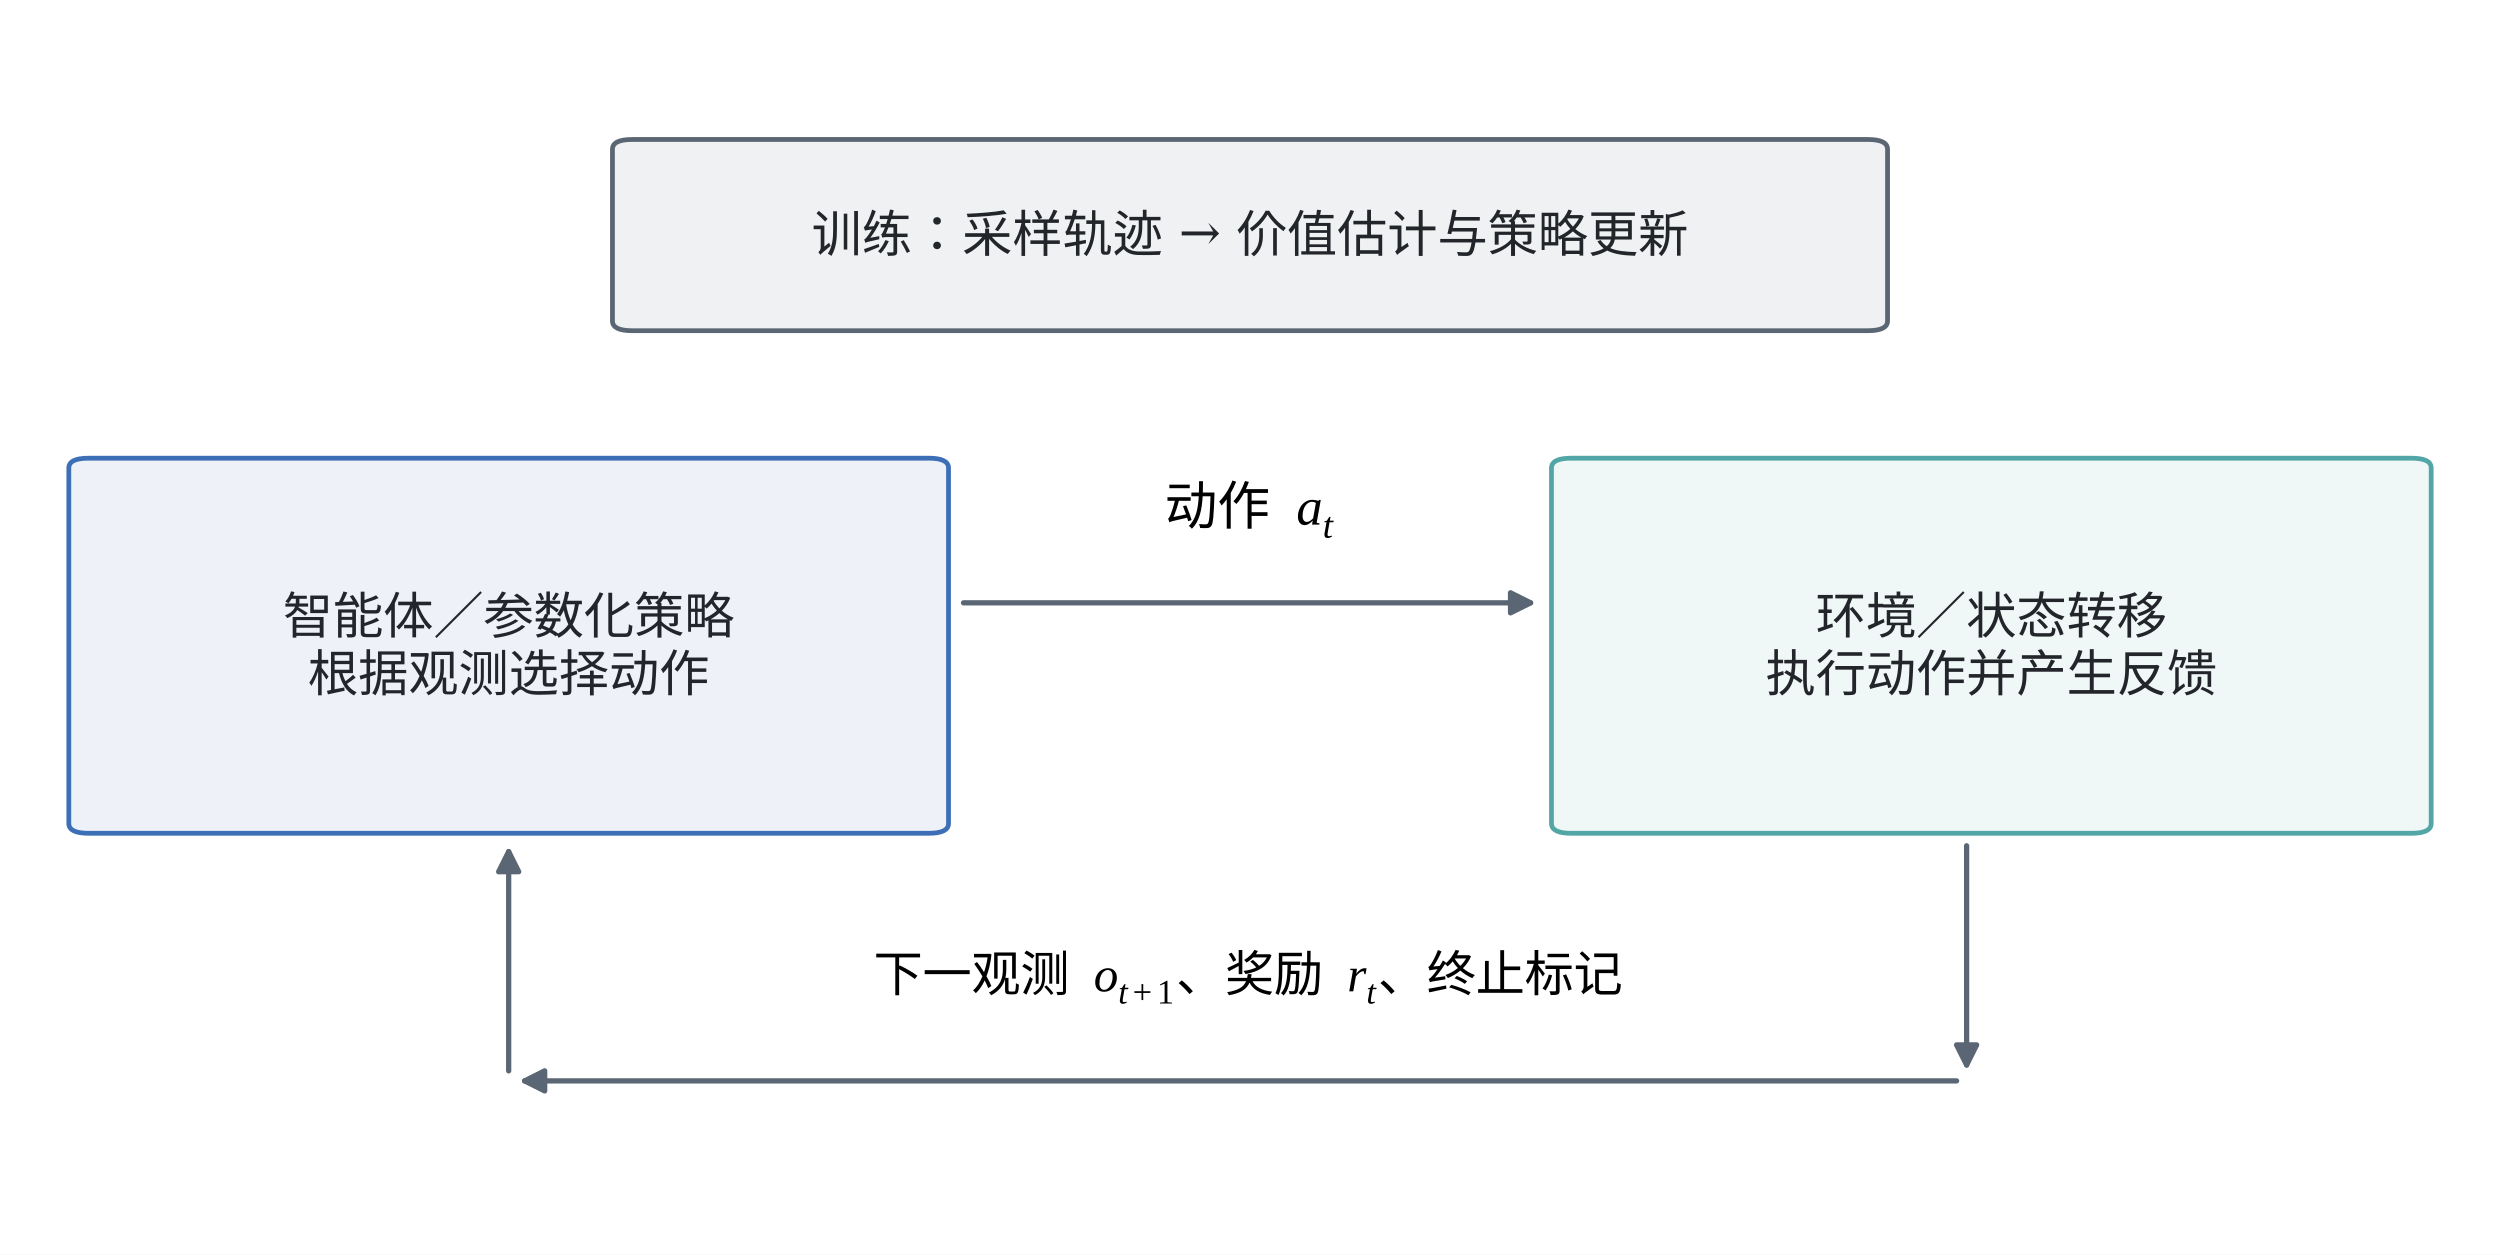
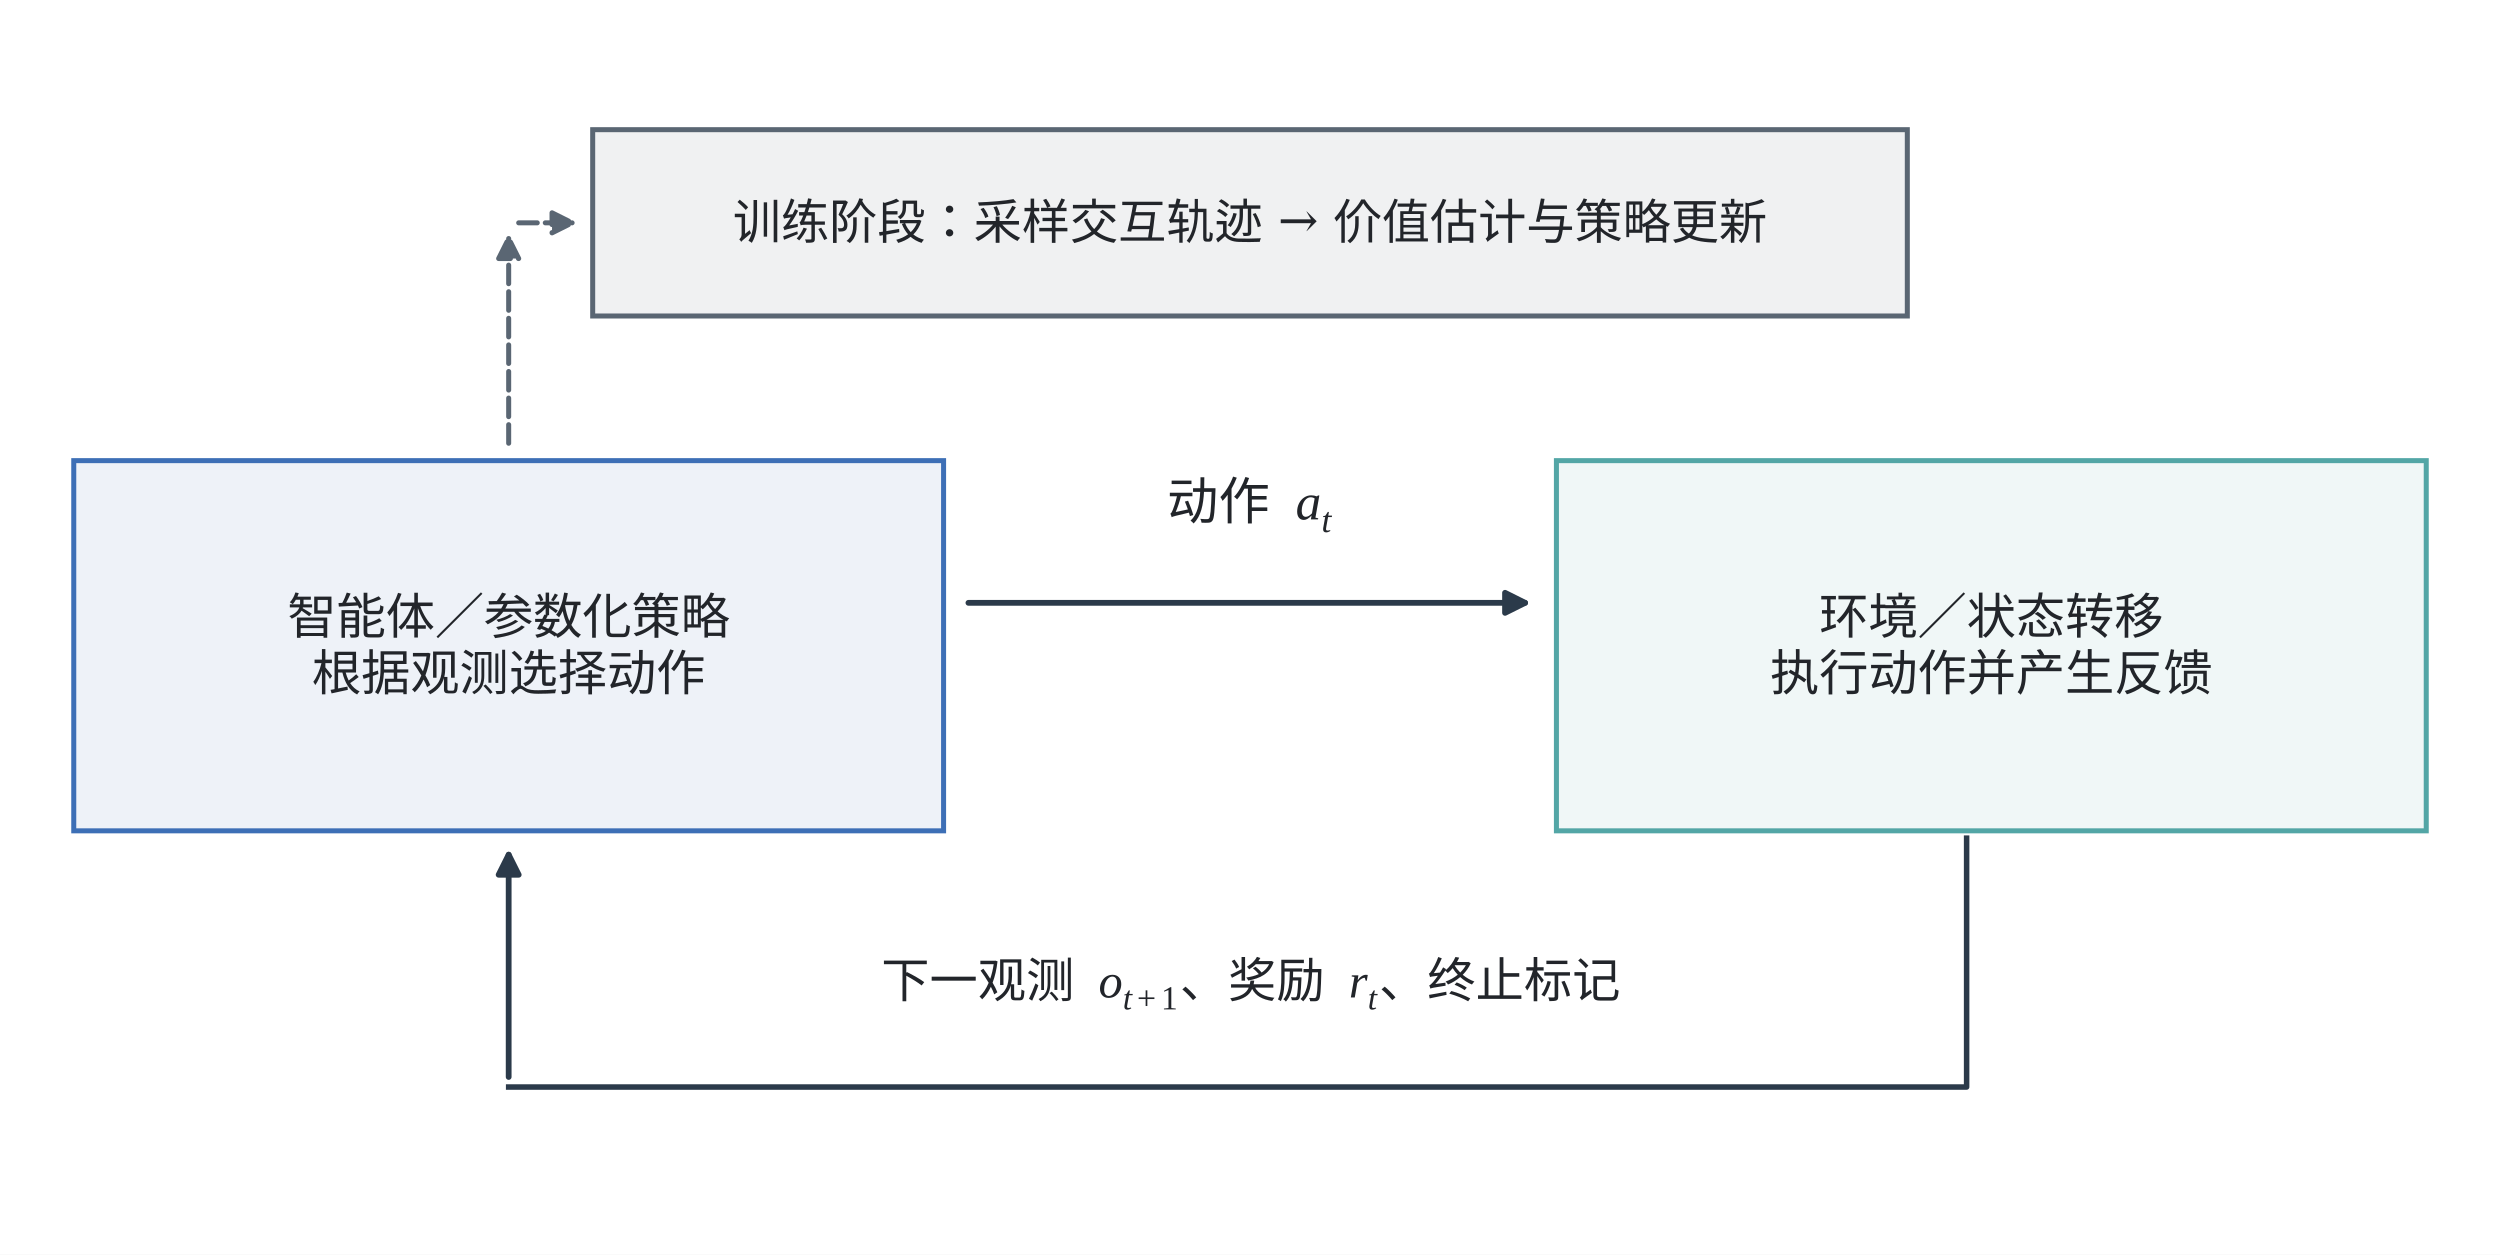
<svg xmlns="http://www.w3.org/2000/svg" width="498.24pt" height="250.056pt" viewBox="0 0 498.24 250.056" version="1.1">
  <defs>
    <style type="text/css">*{stroke-linejoin: round; stroke-linecap: butt}</style>
  </defs>
  <g id="figure_1">
    <g id="patch_1">
      <path d="M 0 250.056  L 498.24 250.056  L 498.24 0  L 0 0  z " style="fill: #ffffff" />
    </g>
    <g id="axes_1">
      <g id="patch_2">
-         <path d="M 17.654 166.07  L 185.098 166.07  Q 189.037 166.07 189.037 164.115  L 189.037 93.27  Q 189.037 91.315 185.098 91.315  L 17.654 91.315  Q 13.715 91.315 13.715 93.27  L 13.715 164.115  Q 13.715 166.07 17.654 166.07  z " clip-path="url(#p6f2d670137)" style="fill: #3d6fb6; fill-opacity: 0.086; stroke: #3d6fb6; stroke-width: 0.95; stroke-linejoin: miter" />
+         <path d="M 14.7 165.581  L 188.052 165.581  L 188.052 91.804  L 14.7 91.804  z " clip-path="url(#pa1bb1ce589)" style="fill: #3d6fb6; fill-opacity: 0.086; stroke: #3d6fb6; stroke-linejoin: miter" />
      </g>
      <g id="patch_3">
-         <path d="M 313.142 166.07  L 480.586 166.07  Q 484.525 166.07 484.525 164.115  L 484.525 93.27  Q 484.525 91.315 480.586 91.315  L 313.142 91.315  Q 309.203 91.315 309.203 93.27  L 309.203 164.115  Q 309.203 166.07 313.142 166.07  z " clip-path="url(#p6f2d670137)" style="fill: #53a6a6; fill-opacity: 0.086; stroke: #53a6a6; stroke-width: 0.95; stroke-linejoin: miter" />
+         <path d="M 310.188 165.581  L 483.54 165.581  L 483.54 91.804  L 310.188 91.804  z " clip-path="url(#pa1bb1ce589)" style="fill: #53a6a6; fill-opacity: 0.086; stroke: #53a6a6; stroke-linejoin: miter" />
      </g>
      <g id="patch_4">
-         <path d="M 192.024 120.142  Q 249.119 120.142 305.04 120.142  " clip-path="url(#p6f2d670137)" style="fill: none; stroke: #5a6673; stroke-width: 1.05; stroke-linecap: round" />
-         <path d="M 301.04 118.142  L 305.04 120.142  L 301.04 122.142  z " clip-path="url(#p6f2d670137)" style="fill: #5a6673; stroke: #5a6673; stroke-width: 1.05; stroke-linecap: round" />
+         <path d="M 193.004 120.142  Q 249.12 120.142 303.949 120.142  " clip-path="url(#pa1bb1ce589)" style="fill: none; stroke: #2b3a4a; stroke-width: 1.15; stroke-linecap: round" />
+         <path d="M 299.949 118.142  L 303.949 120.142  L 299.949 122.142  z " clip-path="url(#pa1bb1ce589)" style="fill: #2b3a4a; stroke: #2b3a4a; stroke-width: 1.15; stroke-linecap: round" />
      </g>
      <g id="patch_5">
-         <path d="M 391.939 168.559  Q 391.939 190.989 391.939 212.244  " clip-path="url(#p6f2d670137)" style="fill: none; stroke: #5a6673; stroke-width: 1.05; stroke-linecap: round" />
-         <path d="M 393.939 208.244  L 391.939 212.244  L 389.939 208.244  z " clip-path="url(#p6f2d670137)" style="fill: #5a6673; stroke: #5a6673; stroke-width: 1.05; stroke-linecap: round" />
+         <path d="M 101.376 214.638  Q 101.376 191.843 101.376 170.334  " clip-path="url(#pa1bb1ce589)" style="fill: none; stroke: #2b3a4a; stroke-width: 1.15; stroke-linecap: round" />
+         <path d="M 99.376 174.334  L 101.376 170.334  L 103.376 174.334  z " clip-path="url(#pa1bb1ce589)" style="fill: #2b3a4a; stroke: #2b3a4a; stroke-width: 1.15; stroke-linecap: round" />
      </g>
      <g id="patch_6">
-         <path d="M 389.94 215.418  Q 246.66 215.418 104.553 215.418  " clip-path="url(#p6f2d670137)" style="fill: none; stroke: #5a6673; stroke-width: 1.05; stroke-linecap: round" />
-         <path d="M 108.553 217.418  L 104.553 215.418  L 108.553 213.418  z " clip-path="url(#p6f2d670137)" style="fill: #5a6673; stroke: #5a6673; stroke-width: 1.05; stroke-linecap: round" />
+         <path d="M 118.12 62.977  L 380.12 62.977  L 380.12 25.844  L 118.12 25.844  z " clip-path="url(#pa1bb1ce589)" style="fill: #5a6673; fill-opacity: 0.086; stroke: #5a6673; stroke-linejoin: miter" />
      </g>
      <g id="patch_7">
-         <path d="M 101.376 213.417  Q 101.376 190.987 101.376 169.731  " clip-path="url(#p6f2d670137)" style="fill: none; stroke: #5a6673; stroke-width: 1.05; stroke-linecap: round" />
-         <path d="M 99.376 173.731  L 101.376 169.731  L 103.376 173.731  z " clip-path="url(#p6f2d670137)" style="fill: #5a6673; stroke: #5a6673; stroke-width: 1.05; stroke-linecap: round" />
+         <path d="M 101.376 88.339  Q 101.376 67.374 101.376 47.526  " clip-path="url(#pa1bb1ce589)" style="fill: none; stroke-dasharray: 3.7,1.6; stroke-dashoffset: 0; stroke: #5a6673; stroke-linecap: round" />
+         <path d="M 99.376 51.526  L 101.376 47.526  L 103.376 51.526  z " clip-path="url(#pa1bb1ce589)" style="fill: #5a6673; stroke-dasharray: 3.7,1.6; stroke-dashoffset: 0; stroke: #5a6673; stroke-linecap: round" />
      </g>
      <g id="patch_8">
-         <path d="M 126 65.908  L 372.24 65.908  Q 376.18 65.908 376.18 63.954  L 376.18 29.753  Q 376.18 27.798 372.24 27.798  L 126 27.798  Q 122.06 27.798 122.06 29.753  L 122.06 63.954  Q 122.06 65.908 126 65.908  z " clip-path="url(#p6f2d670137)" style="fill: #5a6673; fill-opacity: 0.086; stroke: #5a6673; stroke-width: 0.95; stroke-linejoin: miter" />
+         <path d="M 103.373 44.41  Q 109.255 44.41 114.018 44.41  " clip-path="url(#pa1bb1ce589)" style="fill: none; stroke-dasharray: 3.7,1.6; stroke-dashoffset: 0; stroke: #5a6673; stroke-linecap: round" />
+         <path d="M 110.018 42.41  L 114.018 44.41  L 110.018 46.41  z " clip-path="url(#pa1bb1ce589)" style="fill: #5a6673; stroke-dasharray: 3.7,1.6; stroke-dashoffset: 0; stroke: #5a6673; stroke-linecap: round" />
+       </g>
+       <g id="line2d_1">
+         <path d="M 391.939 167.047  L 391.939 216.639  L 101.376 216.639  " clip-path="url(#pa1bb1ce589)" style="fill: none; stroke: #2b3a4a; stroke-width: 1.1; stroke-linecap: square" />
      </g>
      <g id="text_1">
-         <text style="font-size: 10px; font-family: 'SimSun', serif; fill: #22252a" transform="translate(56.376 126.2878)">智能体／参数化策略</text>
-         <text style="font-size: 10px; font-family: 'SimSun', serif; fill: #22252a" transform="translate(61.376 137.7768)">根据观测选择动作</text>
+         <text style="font-size: 9.8px; font-family: 'SimSun', serif; fill: #22252a" transform="translate(57.276 126.3358)">智能体／参数化策略</text>
+         <text style="font-size: 9.8px; font-family: 'SimSun', serif; fill: #22252a" transform="translate(62.176 137.5951)">根据观测选择动作</text>
      </g>
      <g id="text_2">
-         <text style="font-size: 10px; font-family: 'SimSun', serif; fill: #22252a" transform="translate(361.864 126.2878)">环境／状态转移</text>
-         <text style="font-size: 10px; font-family: 'SimSun', serif; fill: #22252a" transform="translate(351.864 137.7768)">执行动作并产生反馈</text>
+         <text style="font-size: 9.8px; font-family: 'SimSun', serif; fill: #22252a" transform="translate(362.564 126.3358)">环境／状态转移</text>
+         <text style="font-size: 9.8px; font-family: 'SimSun', serif; fill: #22252a" transform="translate(352.764 137.5951)">执行动作并产生反馈</text>
      </g>
      <g id="text_3">
-         <g transform="translate(232.11 105.4843)">
+         <g style="fill: #22252a" transform="translate(232.596 104.2628)">
          <text>
-             <tspan x="0" y="-0.938" style="font-size: 10.5px; font-family: 'SimSun'">动</tspan>
-             <tspan x="10.5" y="-0.938" style="font-size: 10.5px; font-family: 'SimSun'">作</tspan>
-             <tspan x="21" y="-0.938" style="font-size: 10.5px; font-family: 'SimSun'"> </tspan>
-             <tspan x="26.25" y="-0.938" style="font-style: italic; font-size: 10.5px; font-family: 'Times New Roman'">a</tspan>
-             <tspan x="31.5" y="1.664" style="font-style: italic; font-size: 7.35px; font-family: 'Times New Roman'">t</tspan>
+             <tspan x="0" y="-0.75" style="font-size: 10.2px; font-family: 'SimSun'; fill: #22252a">动</tspan>
+             <tspan x="10.25" y="-0.75" style="font-size: 10.2px; font-family: 'SimSun'; fill: #22252a">作</tspan>
+             <tspan x="20.5" y="-0.75" style="font-size: 10.2px; font-family: 'SimSun'; fill: #22252a"> </tspan>
+             <tspan x="25.625" y="-0.75" style="font-style: italic; font-size: 10.2px; font-family: 'Times New Roman'; fill: #22252a">a</tspan>
+             <tspan x="30.75" y="1.777" style="font-style: italic; font-size: 7.14px; font-family: 'Times New Roman'; fill: #22252a">t</tspan>
          </text>
        </g>
      </g>
      <g id="text_4">
-         <g transform="translate(174.101 198.3168)">
+         <g style="fill: #22252a" transform="translate(175.632 199.5383)">
          <text>
-             <tspan x="0" y="-0.75" style="font-size: 9.8px; font-family: 'SimSun'">下</tspan>
-             <tspan x="9.75" y="-0.75" style="font-size: 9.8px; font-family: 'SimSun'">一</tspan>
-             <tspan x="19.5" y="-0.75" style="font-size: 9.8px; font-family: 'SimSun'">观</tspan>
-             <tspan x="29.25" y="-0.75" style="font-size: 9.8px; font-family: 'SimSun'">测</tspan>
-             <tspan x="39" y="-0.75" style="font-size: 9.8px; font-family: 'SimSun'"> </tspan>
-             <tspan x="60.284" y="-0.75" style="font-size: 9.8px; font-family: 'SimSun'">、</tspan>
-             <tspan x="70.034" y="-0.75" style="font-size: 9.8px; font-family: 'SimSun'">奖</tspan>
-             <tspan x="79.784" y="-0.75" style="font-size: 9.8px; font-family: 'SimSun'">励</tspan>
-             <tspan x="89.534" y="-0.75" style="font-size: 9.8px; font-family: 'SimSun'"> </tspan>
-             <tspan x="100.504" y="-0.75" style="font-size: 9.8px; font-family: 'SimSun'">、</tspan>
-             <tspan x="110.254" y="-0.75" style="font-size: 9.8px; font-family: 'SimSun'">终</tspan>
-             <tspan x="120.004" y="-0.75" style="font-size: 9.8px; font-family: 'SimSun'">止</tspan>
-             <tspan x="129.754" y="-0.75" style="font-size: 9.8px; font-family: 'SimSun'">标</tspan>
-             <tspan x="139.504" y="-0.75" style="font-size: 9.8px; font-family: 'SimSun'">记</tspan>
-             <tspan x="43.875" y="-0.75" style="font-style: italic; font-size: 9.8px; font-family: 'Times New Roman'">o</tspan>
-             <tspan x="94.409" y="-0.75" style="font-style: italic; font-size: 9.8px; font-family: 'Times New Roman'">r</tspan>
-             <tspan x="48.75" y="1.678" style="font-style: italic; font-size: 6.86px; font-family: 'Times New Roman'">t</tspan>
-             <tspan x="98.203" y="1.678" style="font-style: italic; font-size: 6.86px; font-family: 'Times New Roman'">t</tspan>
-             <tspan x="51.632" y="1.678" style="font-size: 6.86px; font-family: 'Times New Roman'">+</tspan>
-             <tspan x="56.467" y="1.678" style="font-size: 6.86px; font-family: 'Times New Roman'">1</tspan>
+             <tspan x="0" y="-0.75" style="font-size: 9.6px; font-family: 'SimSun'; fill: #22252a">下</tspan>
+             <tspan x="9.625" y="-0.75" style="font-size: 9.6px; font-family: 'SimSun'; fill: #22252a">一</tspan>
+             <tspan x="19.25" y="-0.75" style="font-size: 9.6px; font-family: 'SimSun'; fill: #22252a">观</tspan>
+             <tspan x="28.875" y="-0.75" style="font-size: 9.6px; font-family: 'SimSun'; fill: #22252a">测</tspan>
+             <tspan x="38.5" y="-0.75" style="font-size: 9.6px; font-family: 'SimSun'; fill: #22252a"> </tspan>
+             <tspan x="59.508" y="-0.75" style="font-size: 9.6px; font-family: 'SimSun'; fill: #22252a">、</tspan>
+             <tspan x="69.133" y="-0.75" style="font-size: 9.6px; font-family: 'SimSun'; fill: #22252a">奖</tspan>
+             <tspan x="78.758" y="-0.75" style="font-size: 9.6px; font-family: 'SimSun'; fill: #22252a">励</tspan>
+             <tspan x="88.383" y="-0.75" style="font-size: 9.6px; font-family: 'SimSun'; fill: #22252a"> </tspan>
+             <tspan x="99.21" y="-0.75" style="font-size: 9.6px; font-family: 'SimSun'; fill: #22252a">、</tspan>
+             <tspan x="108.835" y="-0.75" style="font-size: 9.6px; font-family: 'SimSun'; fill: #22252a">终</tspan>
+             <tspan x="118.46" y="-0.75" style="font-size: 9.6px; font-family: 'SimSun'; fill: #22252a">止</tspan>
+             <tspan x="128.085" y="-0.75" style="font-size: 9.6px; font-family: 'SimSun'; fill: #22252a">标</tspan>
+             <tspan x="137.71" y="-0.75" style="font-size: 9.6px; font-family: 'SimSun'; fill: #22252a">记</tspan>
+             <tspan x="43.312" y="-0.75" style="font-style: italic; font-size: 9.6px; font-family: 'Times New Roman'; fill: #22252a">o</tspan>
+             <tspan x="93.196" y="-0.75" style="font-style: italic; font-size: 9.6px; font-family: 'Times New Roman'; fill: #22252a">r</tspan>
+             <tspan x="48.125" y="1.629" style="font-style: italic; font-size: 6.72px; font-family: 'Times New Roman'; fill: #22252a">t</tspan>
+             <tspan x="96.941" y="1.629" style="font-style: italic; font-size: 6.72px; font-family: 'Times New Roman'; fill: #22252a">t</tspan>
+             <tspan x="50.97" y="1.629" style="font-size: 6.72px; font-family: 'Times New Roman'; fill: #22252a">+</tspan>
+             <tspan x="55.743" y="1.629" style="font-size: 6.72px; font-family: 'Times New Roman'; fill: #22252a">1</tspan>
          </text>
        </g>
      </g>
      <g id="text_5">
-         <text style="font-size: 10px; font-family: 'SimSun', serif; text-anchor: middle; fill: #22252a" x="249.12" y="50.213" transform="rotate(-0 249.12 50.21265)">训练：采样轨迹 → 价值估计与策略更新</text>
+         <text style="font-size: 9.6px; font-family: 'SimSun', serif; text-anchor: middle; fill: #22252a" x="249.12" y="47.635" transform="rotate(-0 249.12 47.63532)">训练阶段：采样交互轨迹 → 价值估计与策略更新</text>
      </g>
    </g>
  </g>
  <defs>
-     <clipPath id="p6f2d670137">
+     <clipPath id="pa1bb1ce589">
      <rect x="2.88" y="2.88" width="492.48" height="244.296" />
    </clipPath>
  </defs>
</svg>
